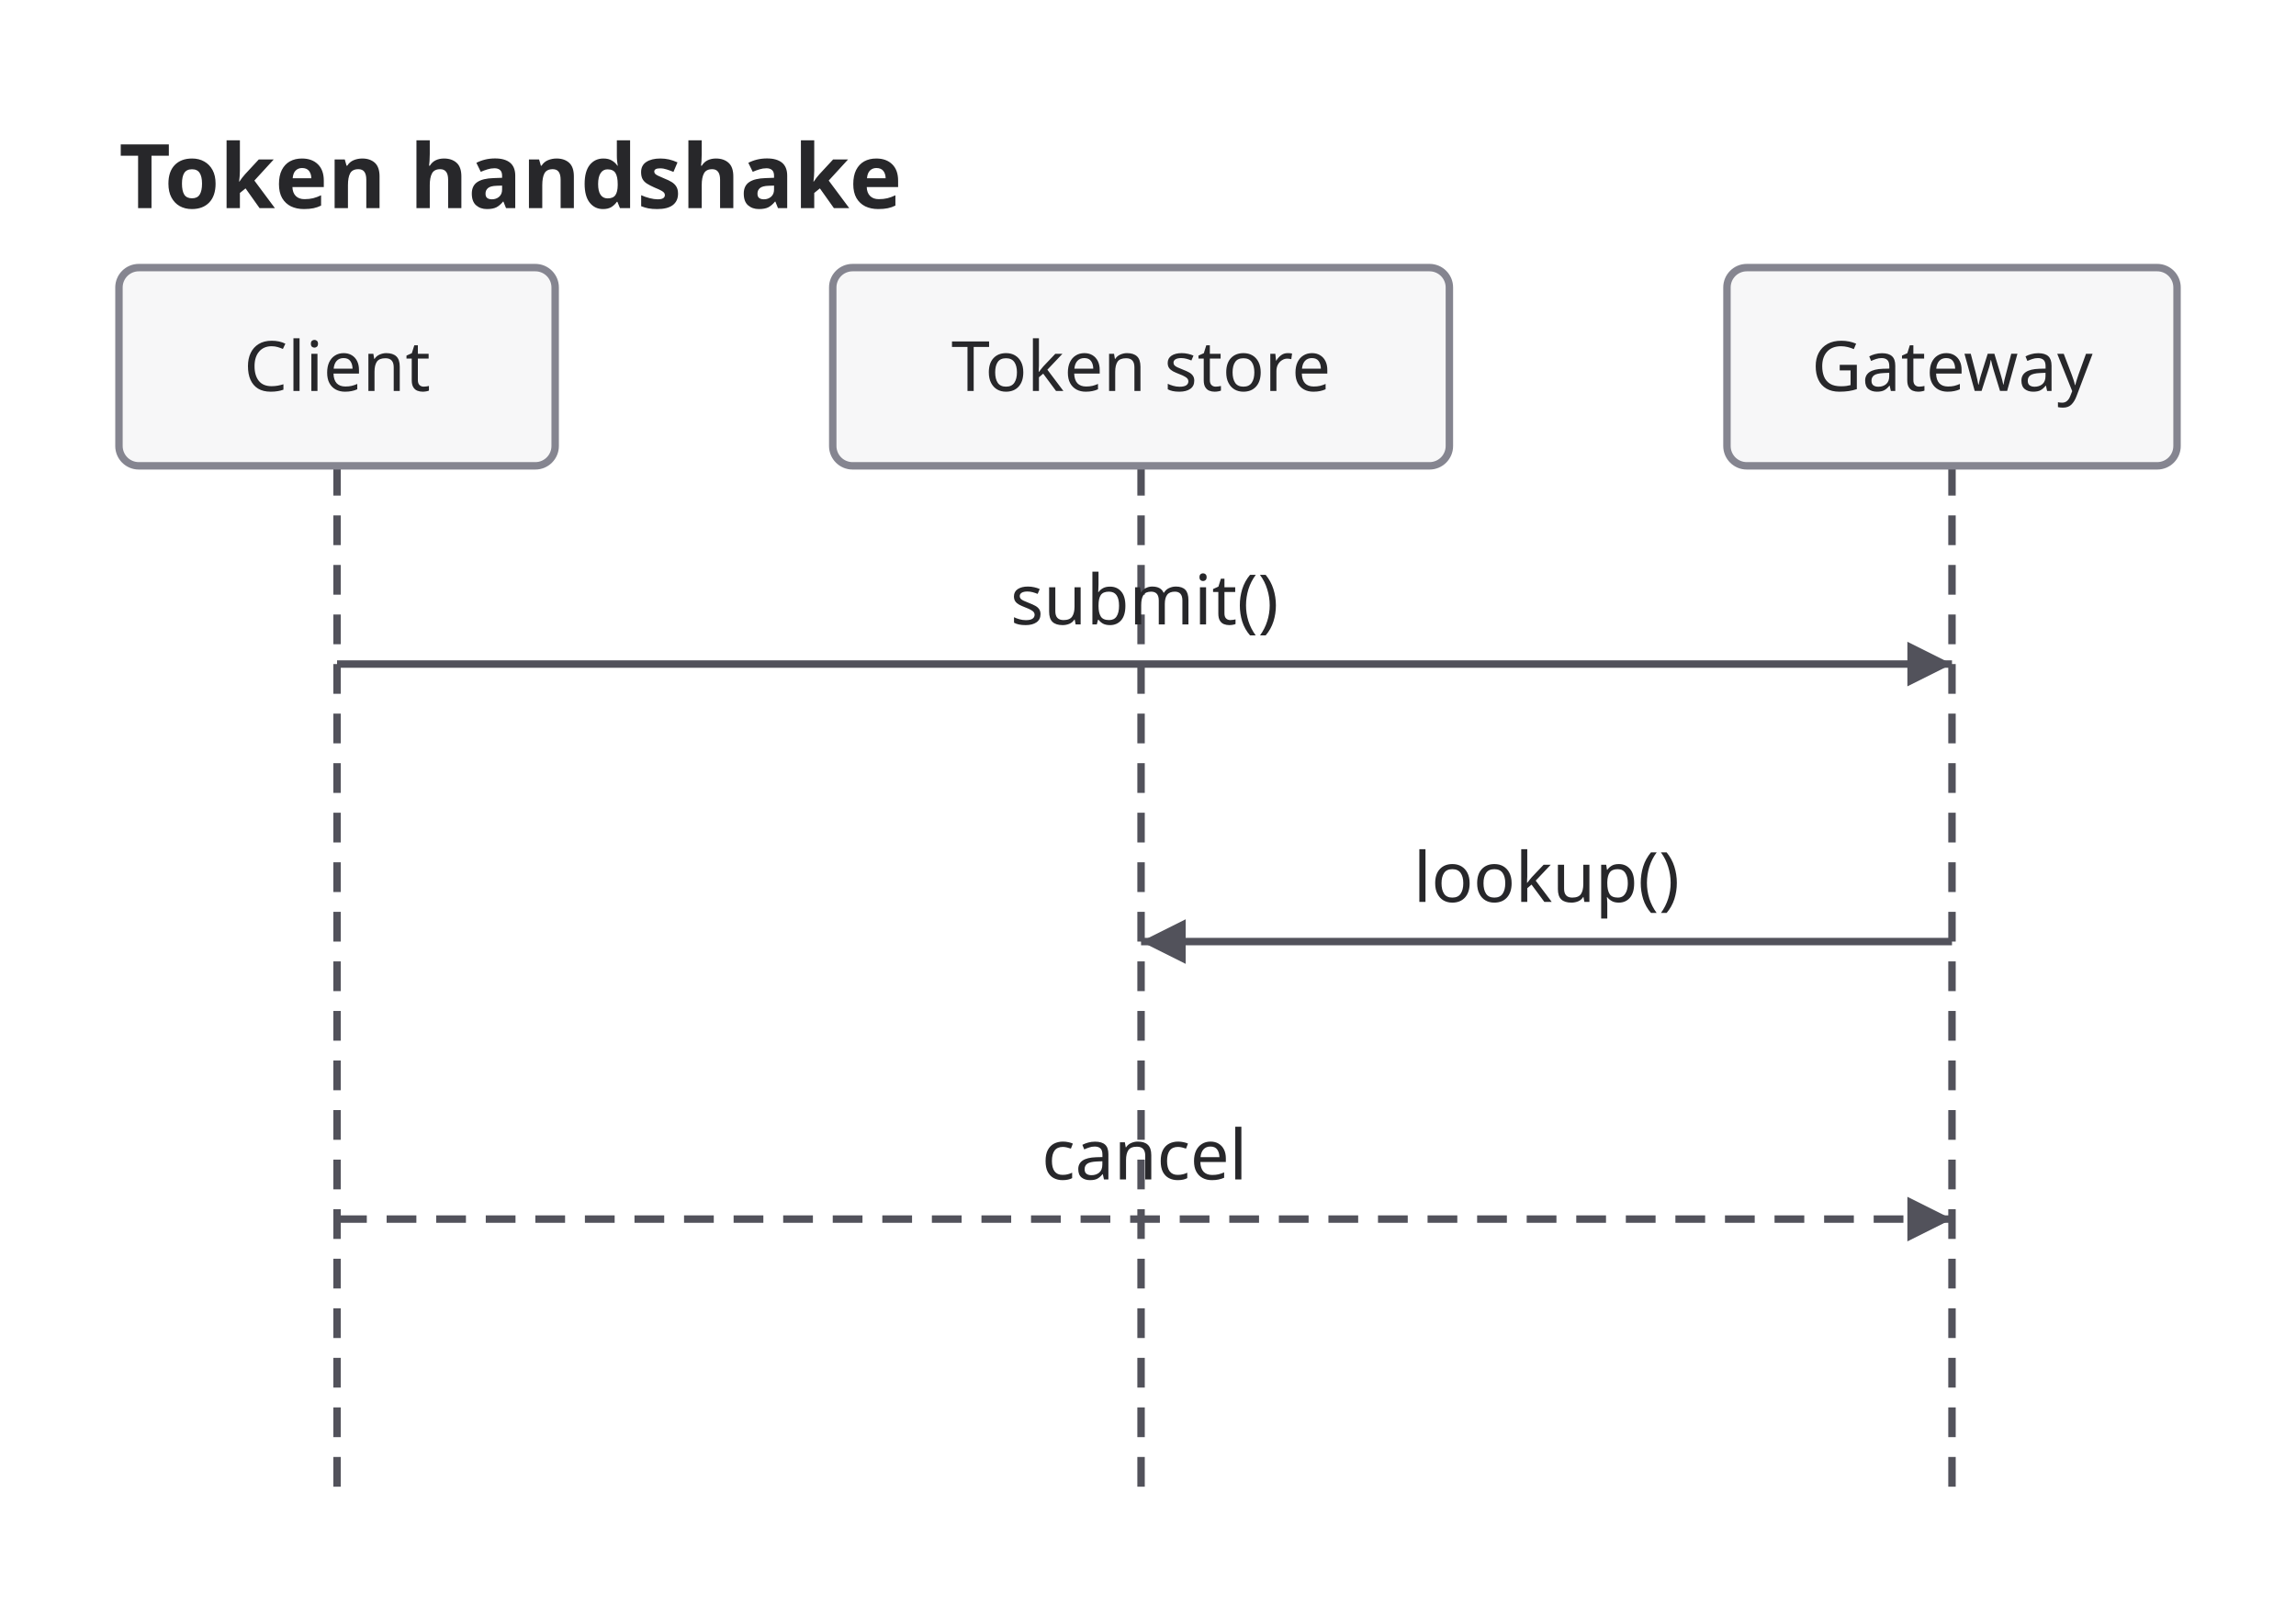
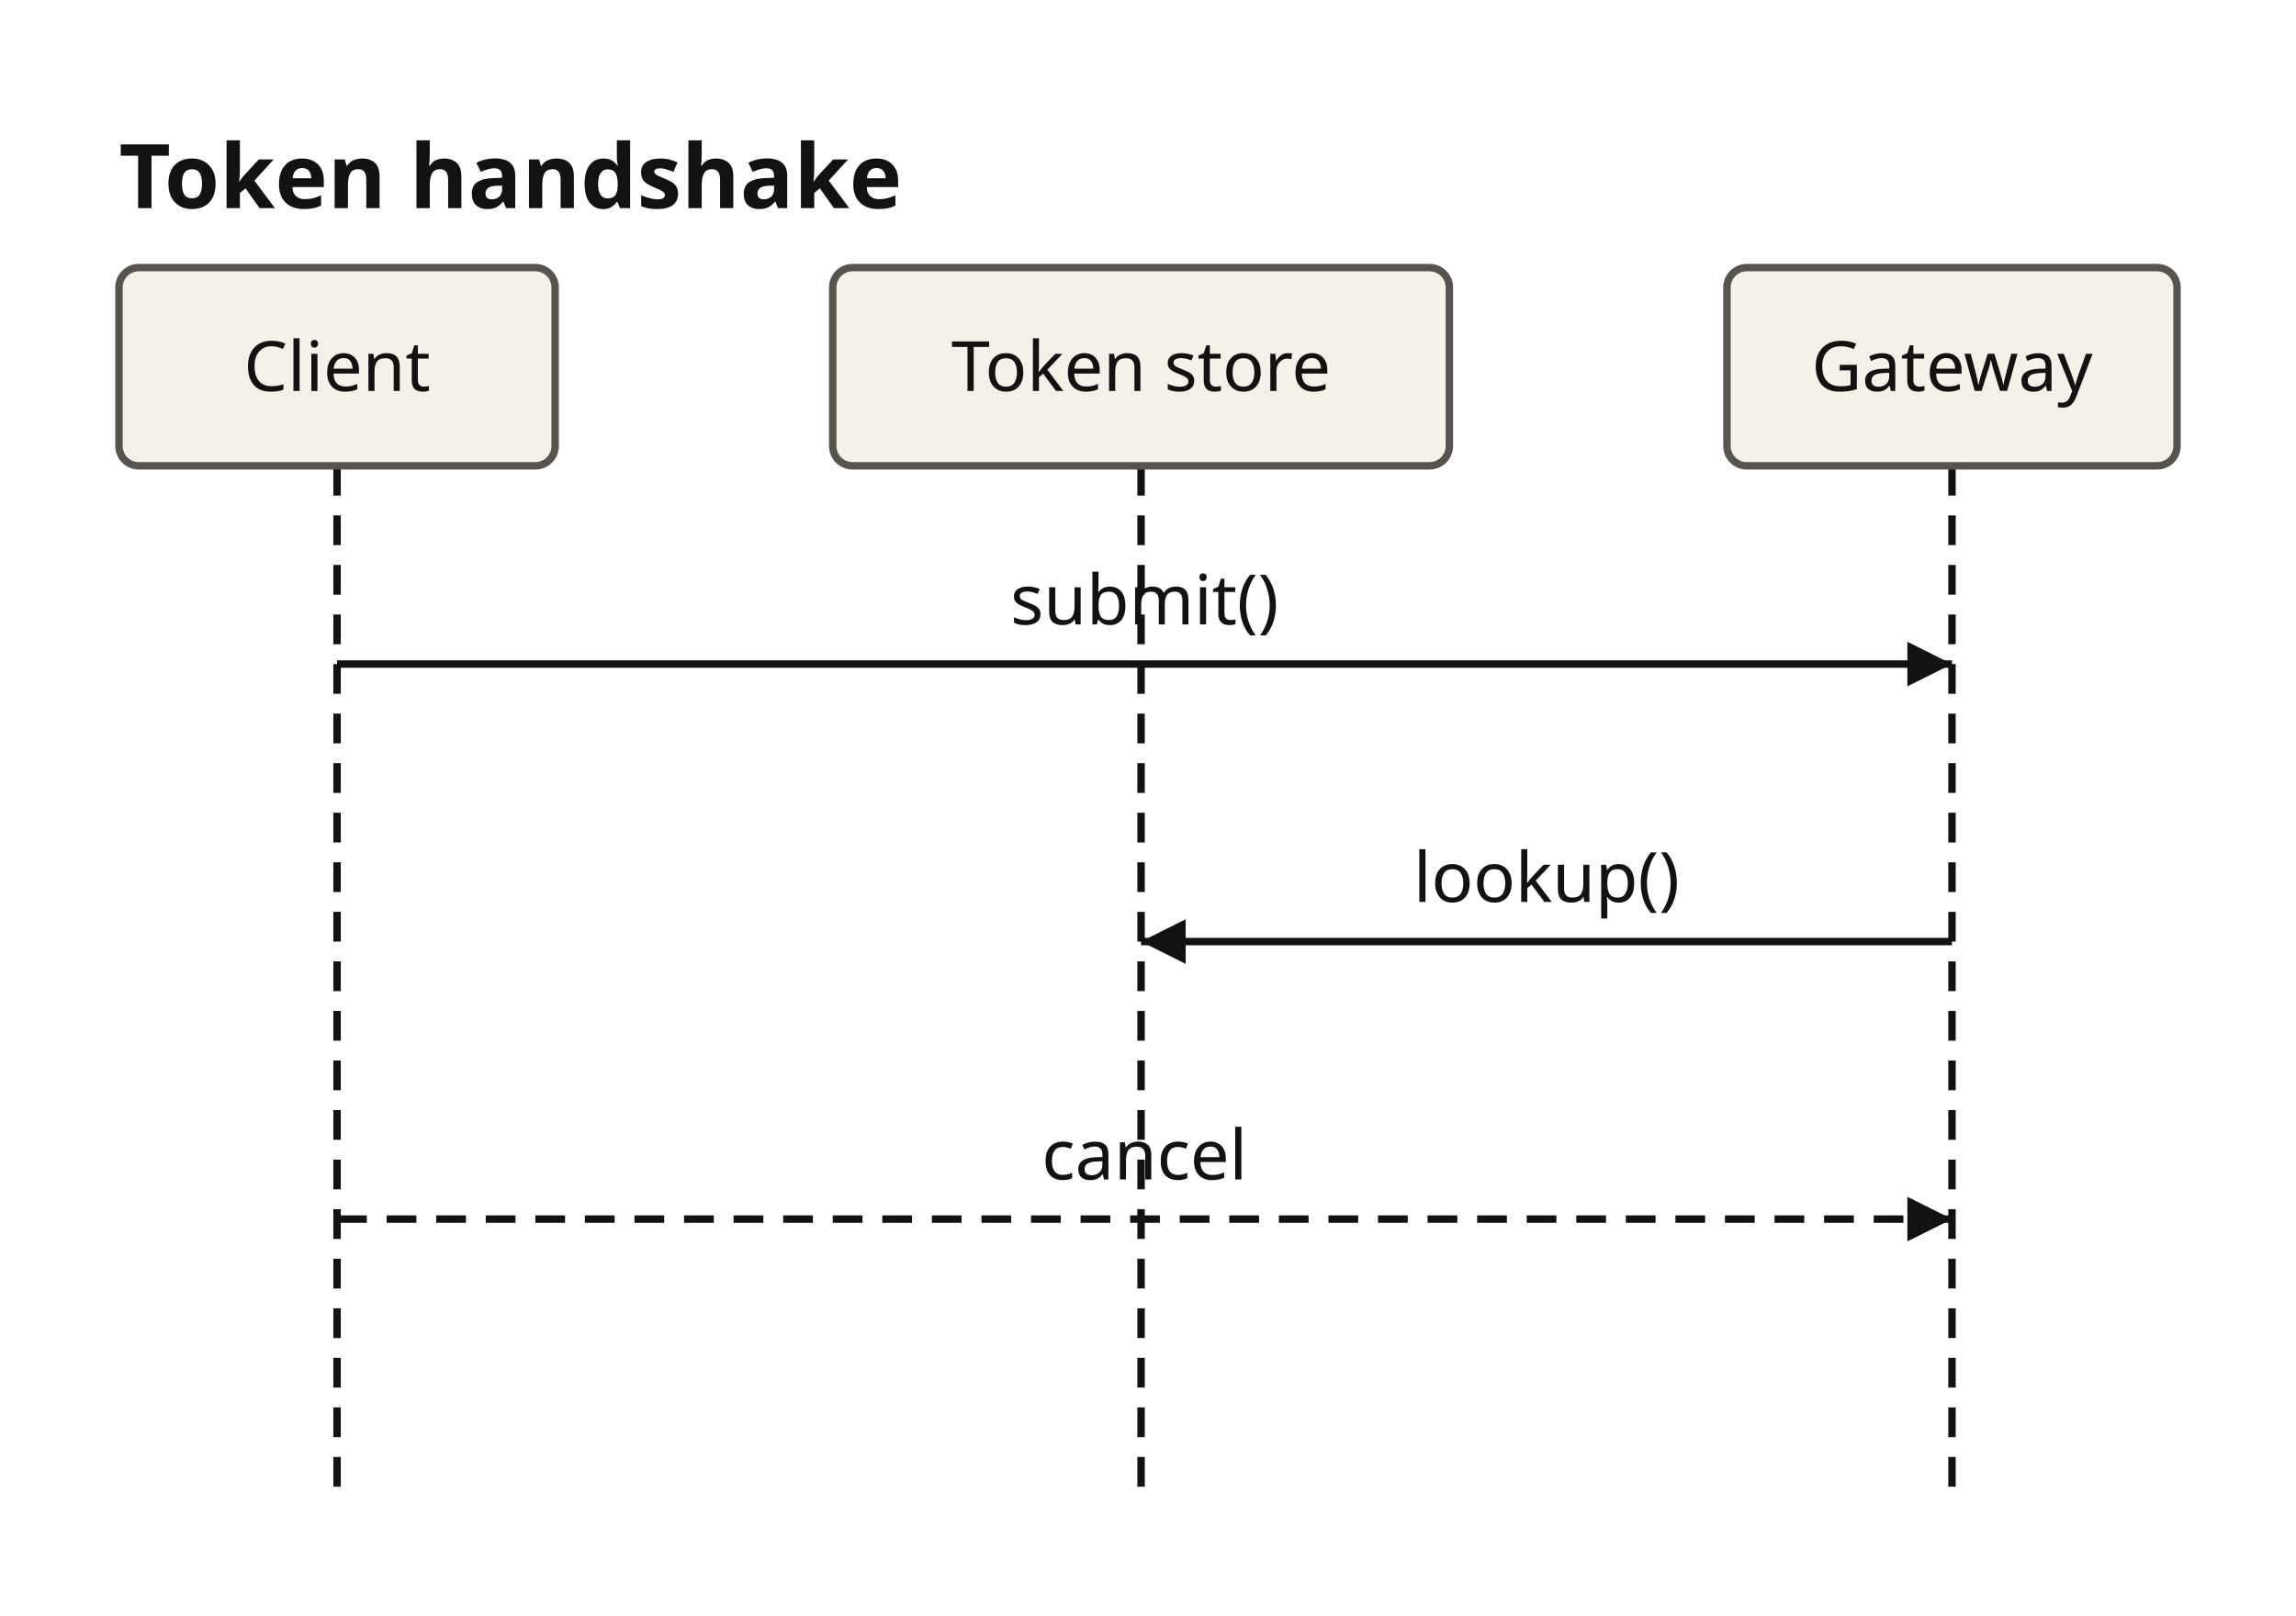
<svg xmlns="http://www.w3.org/2000/svg" width="463.2" height="326" viewBox="0 0 463.2 326" role="img">
-   <text x="24" y="42" text-anchor="start" font-family="sans-serif" font-size="18" font-weight="600" fill="#27272a">Token handshake</text>
-   <line x1="68" y1="94" x2="68" y2="302" stroke="#52525b" stroke-width="1.5" stroke-dasharray="6 4" fill="none" />
-   <line x1="230.2" y1="94" x2="230.2" y2="302" stroke="#52525b" stroke-width="1.5" stroke-dasharray="6 4" fill="none" />
-   <line x1="393.8" y1="94" x2="393.8" y2="302" stroke="#52525b" stroke-width="1.5" stroke-dasharray="6 4" fill="none" />
-   <line x1="68" y1="134" x2="393.8" y2="134" stroke="#52525b" stroke-width="1.5" fill="none" />
-   <polygon points="393.8,134 384.8,138.5 384.8,129.5" fill="#52525b" />
-   <text x="230.9" y="126" text-anchor="middle" font-family="sans-serif" font-size="14" font-weight="400" fill="#27272a">submit()</text>
-   <line x1="393.8" y1="190" x2="230.2" y2="190" stroke="#52525b" stroke-width="1.5" fill="none" />
-   <polygon points="230.2,190 239.2,185.5 239.2,194.5" fill="#52525b" />
-   <text x="312" y="182" text-anchor="middle" font-family="sans-serif" font-size="14" font-weight="400" fill="#27272a">lookup()</text>
-   <line x1="68" y1="246" x2="393.8" y2="246" stroke="#52525b" stroke-width="1.5" stroke-dasharray="6 4" fill="none" />
-   <polygon points="393.8,246 384.8,250.5 384.8,241.5" fill="#52525b" />
-   <text x="230.9" y="238" text-anchor="middle" font-family="sans-serif" font-size="14" font-weight="400" fill="#27272a">cancel</text>
-   <rect x="24" y="54" width="88" height="40" rx="4" fill="#f7f7f8" stroke="#858590" stroke-width="1.5" />
-   <text x="68" y="78.9" text-anchor="middle" font-family="sans-serif" font-size="14" font-weight="400" fill="#27272a">Client</text>
-   <rect x="168" y="54" width="124.4" height="40" rx="4" fill="#f7f7f8" stroke="#858590" stroke-width="1.5" />
-   <text x="230.2" y="78.9" text-anchor="middle" font-family="sans-serif" font-size="14" font-weight="400" fill="#27272a">Token store</text>
-   <rect x="348.4" y="54" width="90.8" height="40" rx="4" fill="#f7f7f8" stroke="#858590" stroke-width="1.5" />
-   <text x="393.8" y="78.9" text-anchor="middle" font-family="sans-serif" font-size="14" font-weight="400" fill="#27272a">Gateway</text>
+   <text x="24" y="42" text-anchor="start" font-family="sans-serif" font-size="18" font-weight="600" fill="#141111">Token handshake</text>
+   <line x1="68" y1="94" x2="68" y2="302" stroke="#141111" stroke-width="1.5" stroke-dasharray="6 4" fill="none" />
+   <line x1="230.2" y1="94" x2="230.2" y2="302" stroke="#141111" stroke-width="1.5" stroke-dasharray="6 4" fill="none" />
+   <line x1="393.8" y1="94" x2="393.8" y2="302" stroke="#141111" stroke-width="1.5" stroke-dasharray="6 4" fill="none" />
+   <line x1="68" y1="134" x2="393.8" y2="134" stroke="#141111" stroke-width="1.5" fill="none" />
+   <polygon points="393.8,134 384.8,138.5 384.8,129.5" fill="#141111" />
+   <text x="230.9" y="126" text-anchor="middle" font-family="sans-serif" font-size="14" font-weight="400" fill="#141111">submit()</text>
+   <line x1="393.8" y1="190" x2="230.2" y2="190" stroke="#141111" stroke-width="1.5" fill="none" />
+   <polygon points="230.2,190 239.2,185.5 239.2,194.5" fill="#141111" />
+   <text x="312" y="182" text-anchor="middle" font-family="sans-serif" font-size="14" font-weight="400" fill="#141111">lookup()</text>
+   <line x1="68" y1="246" x2="393.8" y2="246" stroke="#141111" stroke-width="1.5" stroke-dasharray="6 4" fill="none" />
+   <polygon points="393.8,246 384.8,250.5 384.8,241.5" fill="#141111" />
+   <text x="230.9" y="238" text-anchor="middle" font-family="sans-serif" font-size="14" font-weight="400" fill="#141111">cancel</text>
+   <rect x="24" y="54" width="88" height="40" rx="4" fill="#f5f0e8" stroke="#57534e" stroke-width="1.5" />
+   <text x="68" y="78.9" text-anchor="middle" font-family="sans-serif" font-size="14" font-weight="400" fill="#141111">Client</text>
+   <rect x="168" y="54" width="124.4" height="40" rx="4" fill="#f5f0e8" stroke="#57534e" stroke-width="1.5" />
+   <text x="230.2" y="78.9" text-anchor="middle" font-family="sans-serif" font-size="14" font-weight="400" fill="#141111">Token store</text>
+   <rect x="348.4" y="54" width="90.8" height="40" rx="4" fill="#f5f0e8" stroke="#57534e" stroke-width="1.5" />
+   <text x="393.8" y="78.9" text-anchor="middle" font-family="sans-serif" font-size="14" font-weight="400" fill="#141111">Gateway</text>
</svg>
